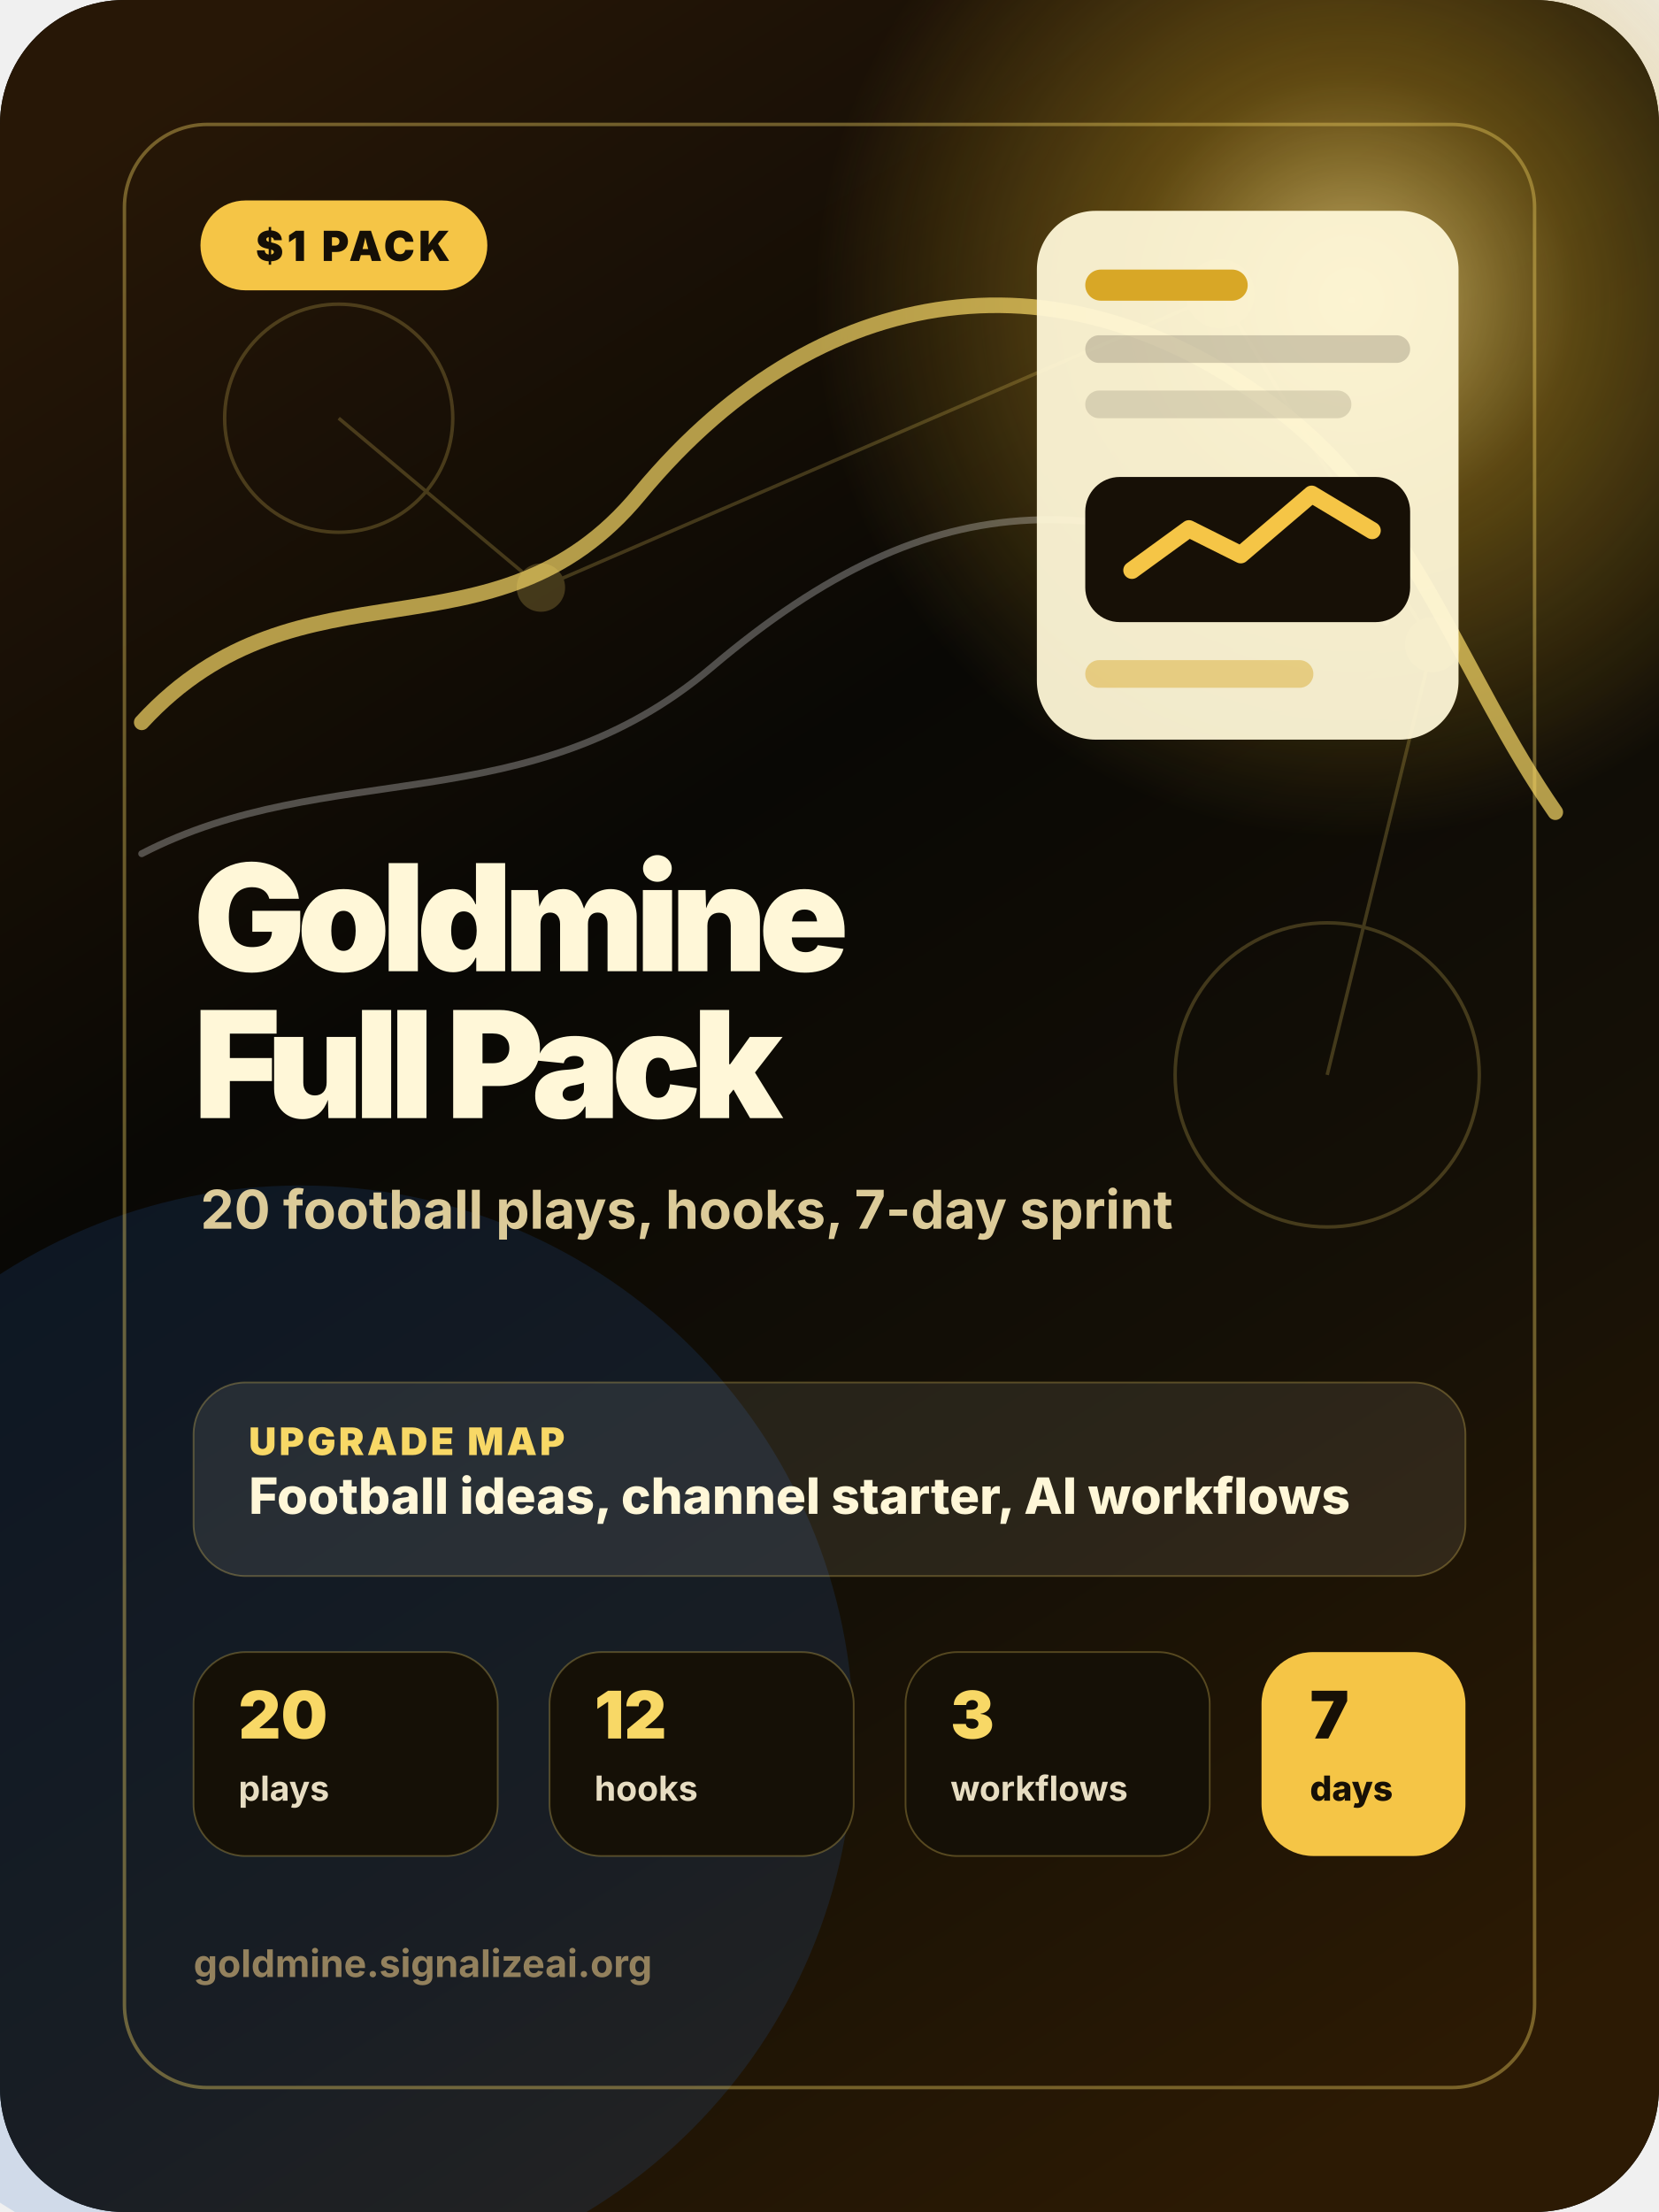
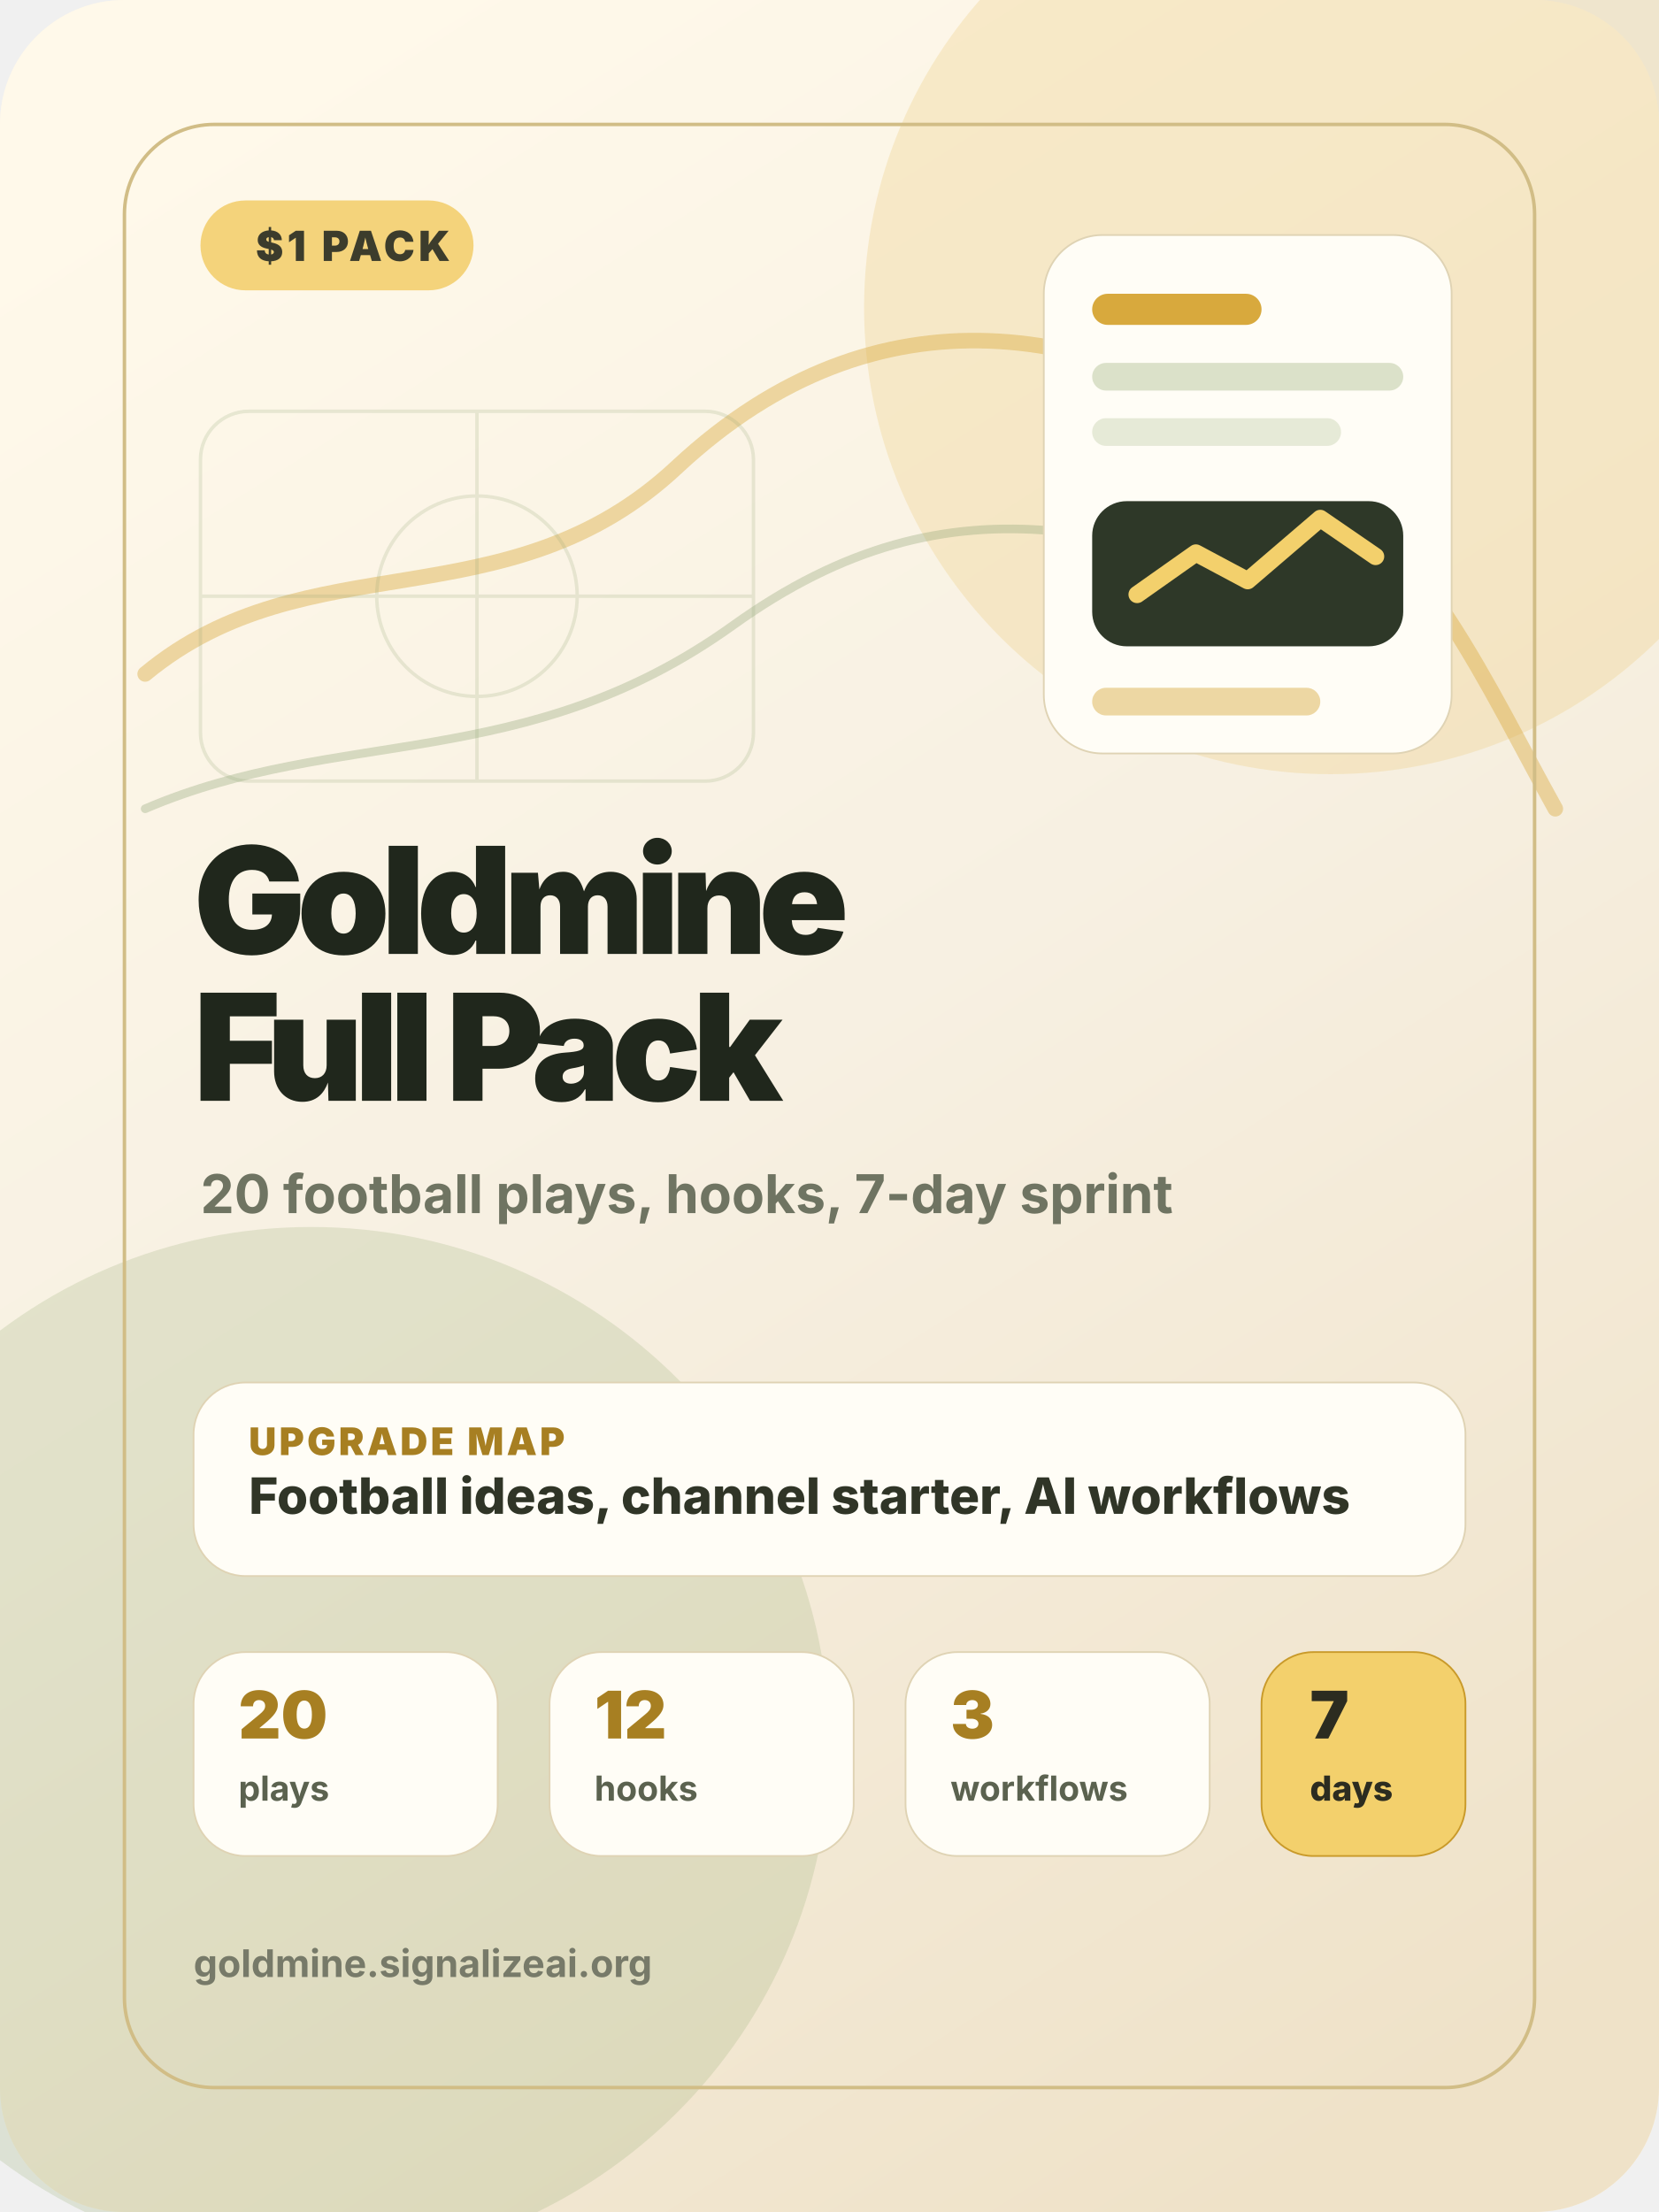
<svg xmlns="http://www.w3.org/2000/svg" width="960" height="1280" viewBox="0 0 960 1280" fill="none">
-   <rect width="960" height="1280" rx="72" fill="#090805" />
-   <rect width="960" height="1280" rx="72" fill="url(#bg)" />
-   <circle cx="782" cy="174" r="310" fill="url(#goldGlow)" opacity=".78" />
-   <circle cx="174" cy="1006" r="320" fill="#2467C8" opacity=".16" />
-   <path d="M82 418C174 318 286 388 370 286C480 153 626 145 746 242C820 302 846 392 900 470" stroke="#F8D866" stroke-width="9" stroke-linecap="round" opacity=".7" />
-   <path d="M82 494C190 438 306 476 412 386C542 276 642 278 802 360" stroke="#FFFFFF" stroke-width="4" stroke-linecap="round" opacity=".28" />
-   <g opacity=".22">
-     <circle cx="196" cy="242" r="66" stroke="#F8D866" stroke-width="2" />
-     <circle cx="768" cy="622" r="88" stroke="#F8D866" stroke-width="2" />
-     <circle cx="706" cy="170" r="20" fill="#F8D866" />
-     <circle cx="829" cy="373" r="16" fill="#F8D866" />
-     <circle cx="313" cy="340" r="14" fill="#F8D866" />
-     <path d="M196 242L313 340L706 170L829 373L768 622" stroke="#F8D866" stroke-width="2" />
+   <rect width="960" height="1280" rx="72" fill="#FBF4E6" />
+   <rect width="960" height="1280" rx="72" fill="url(#paper)" />
+   <circle cx="770" cy="178" r="270" fill="#EED18B" opacity=".34" />
+   <circle cx="180" cy="1010" r="300" fill="#9CAF7A" opacity=".24" />
+   <path d="M84 390C178 312 294 362 392 270C508 162 638 186 750 264C826 317 860 396 900 468" stroke="#D8A93D" stroke-width="9" stroke-linecap="round" opacity=".42" />
+   <path d="M84 468C196 420 304 448 424 362C552 270 660 304 818 374" stroke="#8FA374" stroke-width="5" stroke-linecap="round" opacity=".34" />
+   <rect x="72" y="72" width="816" height="1136" rx="52" stroke="#D1BD86" stroke-width="2" />
+   <rect x="116" y="116" width="158" height="52" rx="26" fill="#F4D37B" />
+   <text x="148" y="151" fill="#3C3C2C" font-family="Inter, Arial, sans-serif" font-size="24" font-weight="900" letter-spacing="2.2">$1 PACK</text>
+   <g transform="translate(604 136)">
+     <rect width="236" height="300" rx="34" fill="#FFFDF6" stroke="#DFD3B4" />
+     <rect x="28" y="34" width="98" height="18" rx="9" fill="#D8A93D" />
+     <rect x="28" y="74" width="180" height="16" rx="8" fill="#9CAF7A" opacity=".36" />
+     <rect x="28" y="106" width="144" height="16" rx="8" fill="#9CAF7A" opacity=".25" />
+     <rect x="28" y="154" width="180" height="84" rx="20" fill="#2E3828" />
+     <path d="M54 208L88 184L118 200L160 164L192 186" stroke="#F3D06C" stroke-width="10" stroke-linecap="round" stroke-linejoin="round" />
+     <rect x="28" y="262" width="132" height="16" rx="8" fill="#D8A93D" opacity=".45" />
  </g>
-   <rect x="72" y="72" width="816" height="1136" rx="48" stroke="#F8D866" stroke-opacity=".38" stroke-width="2" />
-   <rect x="116" y="116" width="166" height="52" rx="26" fill="#F5C546" />
-   <text x="148" y="151" fill="#150F06" font-family="Inter, Arial, sans-serif" font-size="24" font-weight="900" letter-spacing="2.2">$1 PACK</text>
-   <g transform="translate(600 122)">
-     <rect width="244" height="306" rx="34" fill="#FFF7D8" fill-opacity=".94" />
-     <rect x="28" y="34" width="94" height="18" rx="9" fill="#D8A726" />
-     <rect x="28" y="72" width="188" height="16" rx="8" fill="#171006" fill-opacity=".18" />
-     <rect x="28" y="104" width="154" height="16" rx="8" fill="#171006" fill-opacity=".13" />
-     <rect x="28" y="154" width="188" height="84" rx="20" fill="#171006" />
-     <path d="M55 208L88 184L118 199L159 164L194 185" stroke="#F5C546" stroke-width="10" stroke-linecap="round" stroke-linejoin="round" />
-     <rect x="28" y="260" width="132" height="16" rx="8" fill="#D8A726" fill-opacity=".45" />
+   <g opacity=".2" stroke="#8FA374" stroke-width="2">
+     <rect x="116" y="238" width="320" height="214" rx="28" />
+     <circle cx="276" cy="345" r="58" />
+     <path d="M116 345H436M276 238V452" />
  </g>
-   <text x="112" y="562" fill="#FFF7D8" font-family="Inter, Arial, sans-serif" font-size="86" font-weight="900" letter-spacing="-5">Goldmine</text>
-   <text x="112" y="647" fill="#FFF7D8" font-family="Inter, Arial, sans-serif" font-size="86" font-weight="900" letter-spacing="-5">Full Pack</text>
-   <text x="116" y="711" fill="#DCCB99" font-family="Inter, Arial, sans-serif" font-size="31" font-weight="650">20 football plays, hooks, 7-day sprint</text>
+   <text x="112" y="552" fill="#20271C" font-family="Inter, Arial, sans-serif" font-size="86" font-weight="900" letter-spacing="-5">Goldmine</text>
+   <text x="112" y="637" fill="#20271C" font-family="Inter, Arial, sans-serif" font-size="86" font-weight="900" letter-spacing="-5">Full Pack</text>
+   <text x="116" y="702" fill="#6F7462" font-family="Inter, Arial, sans-serif" font-size="31" font-weight="650">20 football plays, hooks, 7-day sprint</text>
  <g transform="translate(112 800)">
-     <rect width="736" height="112" rx="30" fill="#FFFBDF" fill-opacity=".09" stroke="#F8D866" stroke-opacity=".28" />
-     <text x="32" y="42" fill="#F8D866" font-family="Inter, Arial, sans-serif" font-size="22" font-weight="900" letter-spacing="1.7">UPGRADE MAP</text>
-     <text x="32" y="76" fill="#FFF7D8" font-family="Inter, Arial, sans-serif" font-size="29" font-weight="800">Football ideas, channel starter, AI workflows</text>
+     <rect width="736" height="112" rx="30" fill="#FFFDF6" stroke="#DFD3B4" />
+     <text x="32" y="42" fill="#A77F22" font-family="Inter, Arial, sans-serif" font-size="22" font-weight="900" letter-spacing="1.7">UPGRADE MAP</text>
+     <text x="32" y="76" fill="#303527" font-family="Inter, Arial, sans-serif" font-size="29" font-weight="800">Football ideas, channel starter, AI workflows</text>
  </g>
  <g transform="translate(112 956)">
-     <rect width="176" height="118" rx="30" fill="#151006" stroke="#F8D866" stroke-opacity=".28" />
-     <text x="26" y="50" fill="#F8D866" font-family="Inter, Arial, sans-serif" font-size="38" font-weight="900">20</text>
-     <text x="26" y="86" fill="#E7DDC2" font-family="Inter, Arial, sans-serif" font-size="20" font-weight="650">plays</text>
-     <rect x="206" width="176" height="118" rx="30" fill="#151006" stroke="#F8D866" stroke-opacity=".28" />
-     <text x="232" y="50" fill="#F8D866" font-family="Inter, Arial, sans-serif" font-size="38" font-weight="900">12</text>
-     <text x="232" y="86" fill="#E7DDC2" font-family="Inter, Arial, sans-serif" font-size="20" font-weight="650">hooks</text>
-     <rect x="412" width="176" height="118" rx="30" fill="#151006" stroke="#F8D866" stroke-opacity=".28" />
-     <text x="438" y="50" fill="#F8D866" font-family="Inter, Arial, sans-serif" font-size="38" font-weight="900">3</text>
-     <text x="438" y="86" fill="#E7DDC2" font-family="Inter, Arial, sans-serif" font-size="20" font-weight="650">workflows</text>
-     <rect x="618" width="118" height="118" rx="30" fill="#F5C546" />
-     <text x="646" y="50" fill="#171006" font-family="Inter, Arial, sans-serif" font-size="38" font-weight="900">7</text>
-     <text x="646" y="86" fill="#171006" font-family="Inter, Arial, sans-serif" font-size="20" font-weight="800">days</text>
+     <rect width="176" height="118" rx="30" fill="#FFFDF6" stroke="#DFD3B4" />
+     <text x="26" y="50" fill="#A77F22" font-family="Inter, Arial, sans-serif" font-size="38" font-weight="900">20</text>
+     <text x="26" y="86" fill="#5B624F" font-family="Inter, Arial, sans-serif" font-size="20" font-weight="700">plays</text>
+     <rect x="206" width="176" height="118" rx="30" fill="#FFFDF6" stroke="#DFD3B4" />
+     <text x="232" y="50" fill="#A77F22" font-family="Inter, Arial, sans-serif" font-size="38" font-weight="900">12</text>
+     <text x="232" y="86" fill="#5B624F" font-family="Inter, Arial, sans-serif" font-size="20" font-weight="700">hooks</text>
+     <rect x="412" width="176" height="118" rx="30" fill="#FFFDF6" stroke="#DFD3B4" />
+     <text x="438" y="50" fill="#A77F22" font-family="Inter, Arial, sans-serif" font-size="38" font-weight="900">3</text>
+     <text x="438" y="86" fill="#5B624F" font-family="Inter, Arial, sans-serif" font-size="20" font-weight="700">workflows</text>
+     <rect x="618" width="118" height="118" rx="30" fill="#F3D06C" stroke="#C99A2A" />
+     <text x="646" y="50" fill="#2C2C20" font-family="Inter, Arial, sans-serif" font-size="38" font-weight="900">7</text>
+     <text x="646" y="86" fill="#2C2C20" font-family="Inter, Arial, sans-serif" font-size="20" font-weight="800">days</text>
  </g>
-   <text x="112" y="1144" fill="#93815D" font-family="Inter, Arial, sans-serif" font-size="22" font-weight="700">goldmine.signalizeai.org</text>
+   <text x="112" y="1144" fill="#777A69" font-family="Inter, Arial, sans-serif" font-size="22" font-weight="700">goldmine.signalizeai.org</text>
  <defs>
-     <linearGradient id="bg" x1="124" y1="35" x2="849" y2="1194" gradientUnits="userSpaceOnUse">
-       <stop stop-color="#271706" />
-       <stop offset=".38" stop-color="#090805" />
-       <stop offset=".7" stop-color="#151006" />
-       <stop offset="1" stop-color="#2C1A04" />
+     <linearGradient id="paper" x1="120" y1="60" x2="840" y2="1200" gradientUnits="userSpaceOnUse">
+       <stop stop-color="#FFF9EA" />
+       <stop offset=".48" stop-color="#F7F0E2" />
+       <stop offset="1" stop-color="#EFE2C8" />
    </linearGradient>
-     <radialGradient id="goldGlow" cx="0" cy="0" r="1" gradientUnits="userSpaceOnUse" gradientTransform="translate(782 174) rotate(90) scale(310)">
-       <stop stop-color="#FFE58F" />
-       <stop offset=".42" stop-color="#D8A726" stop-opacity=".5" />
-       <stop offset="1" stop-color="#D8A726" stop-opacity="0" />
-     </radialGradient>
  </defs>
</svg>
